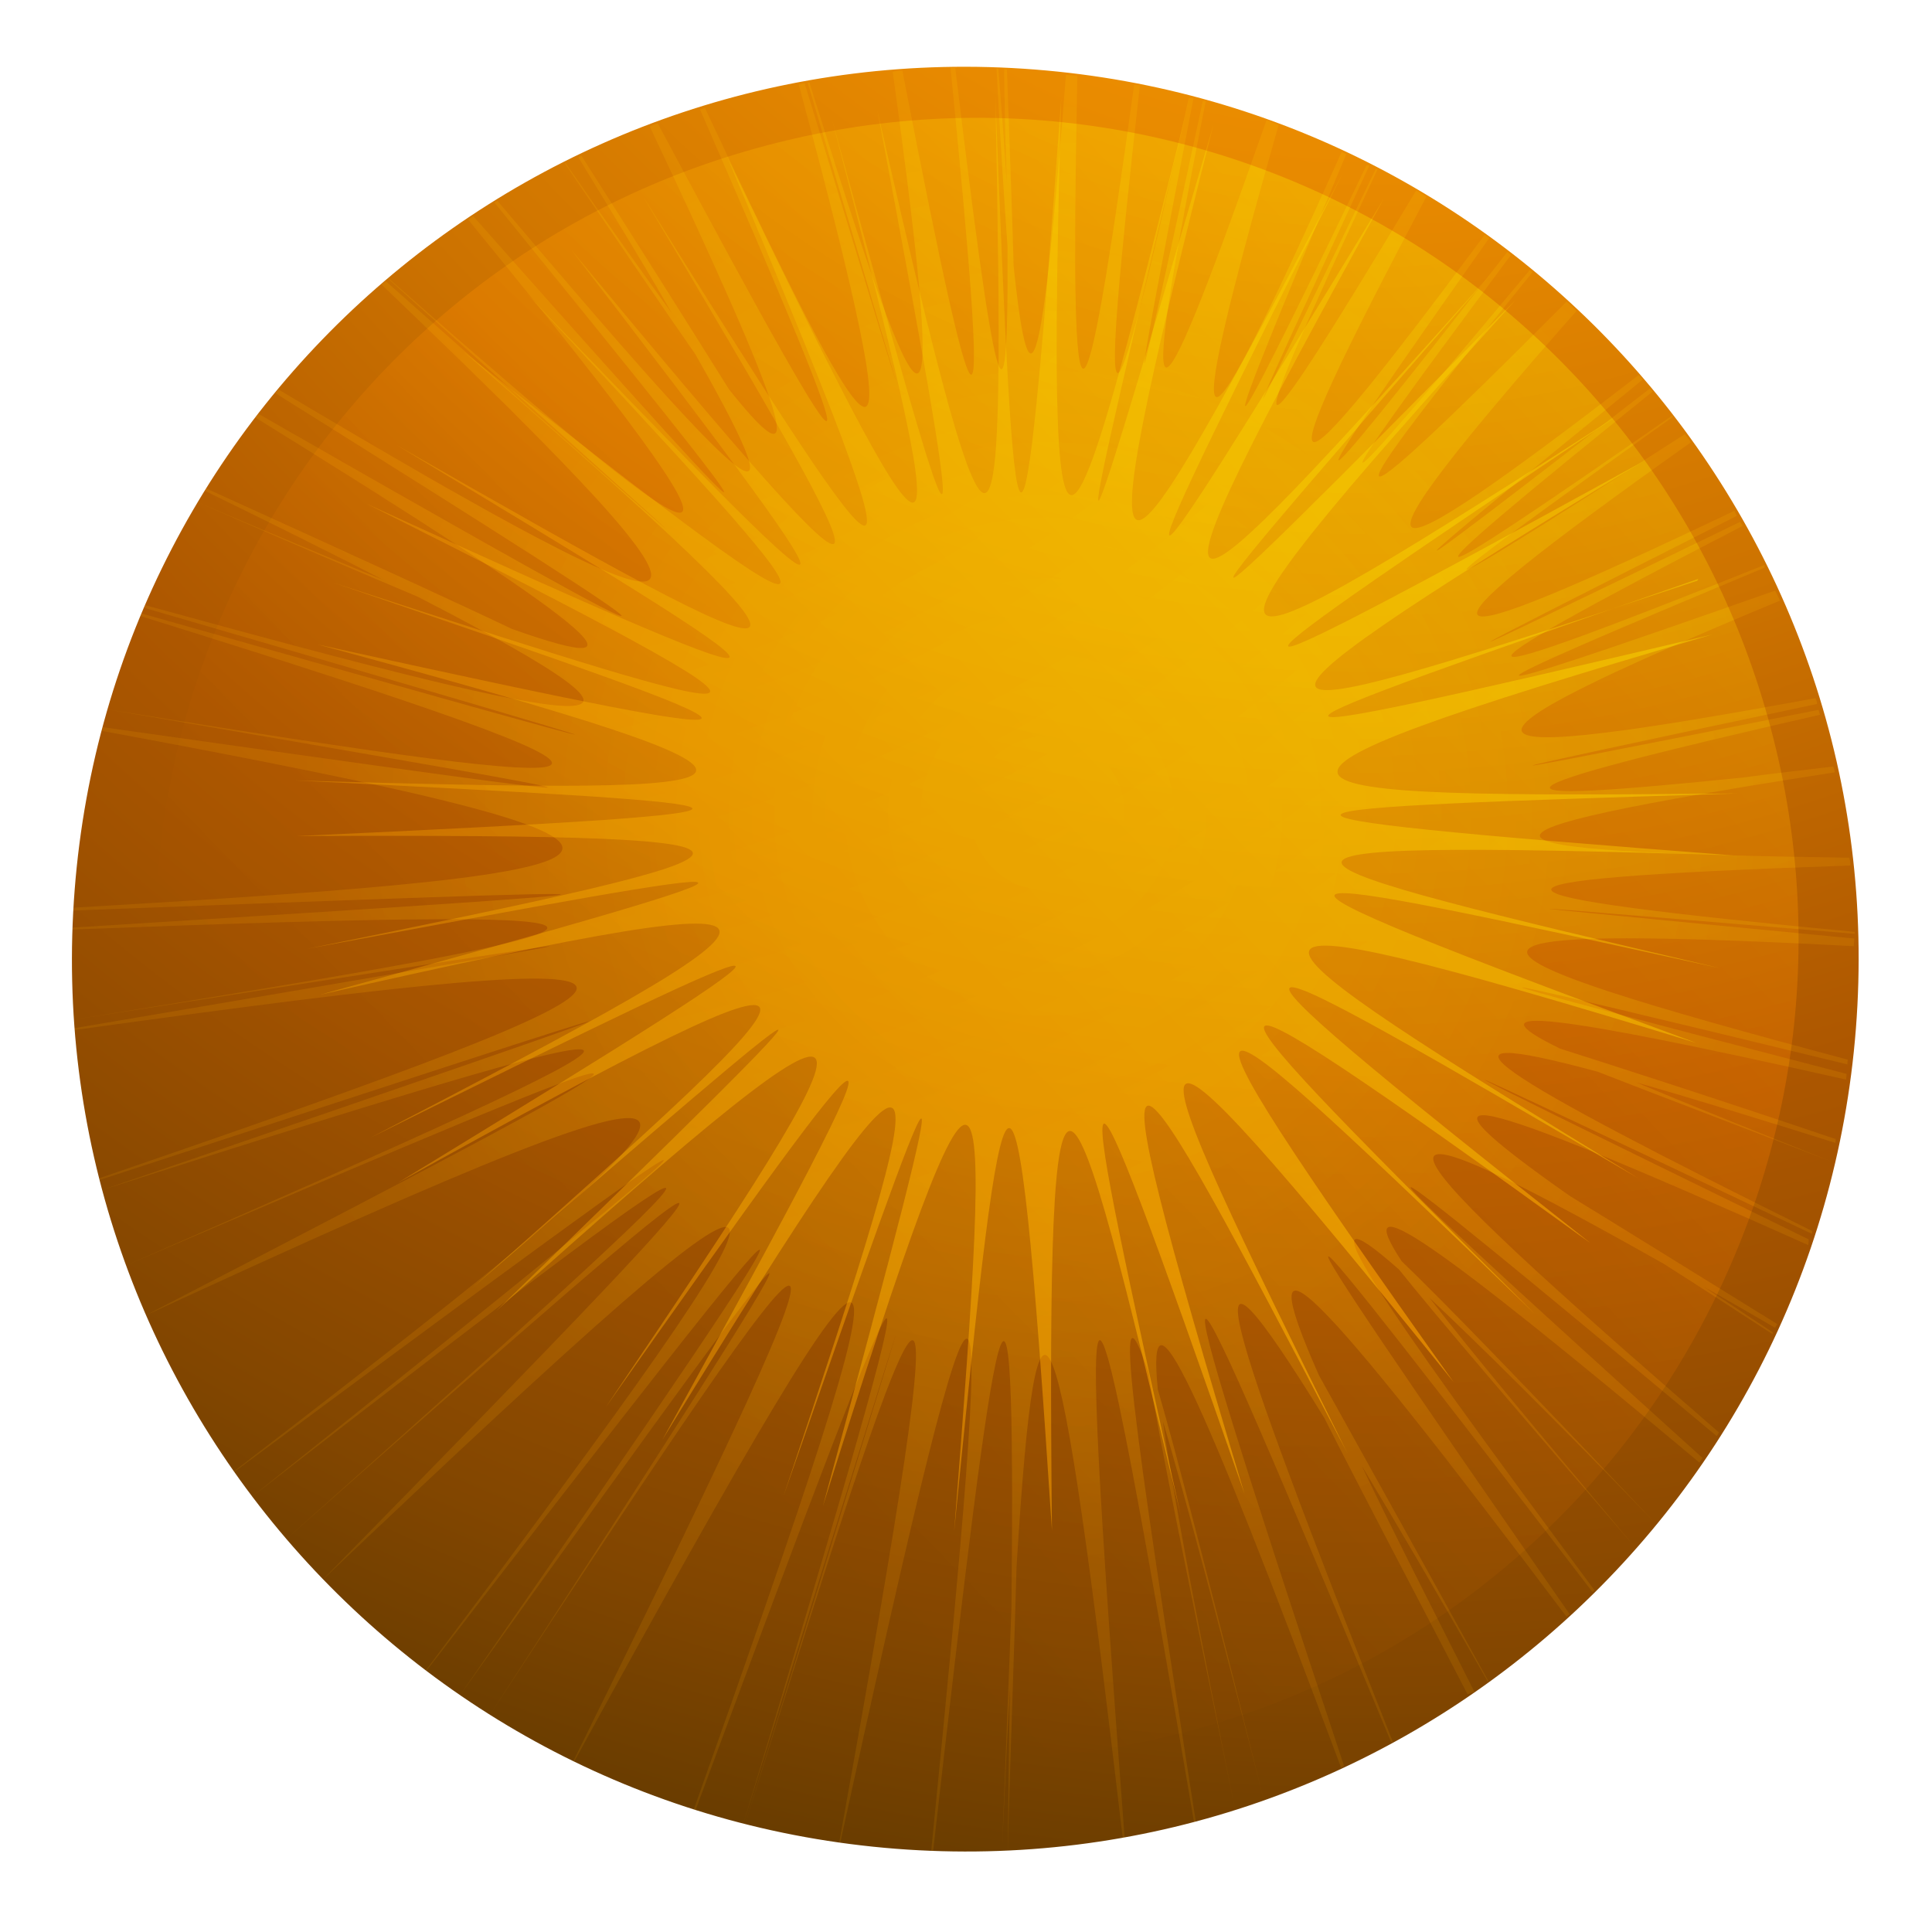
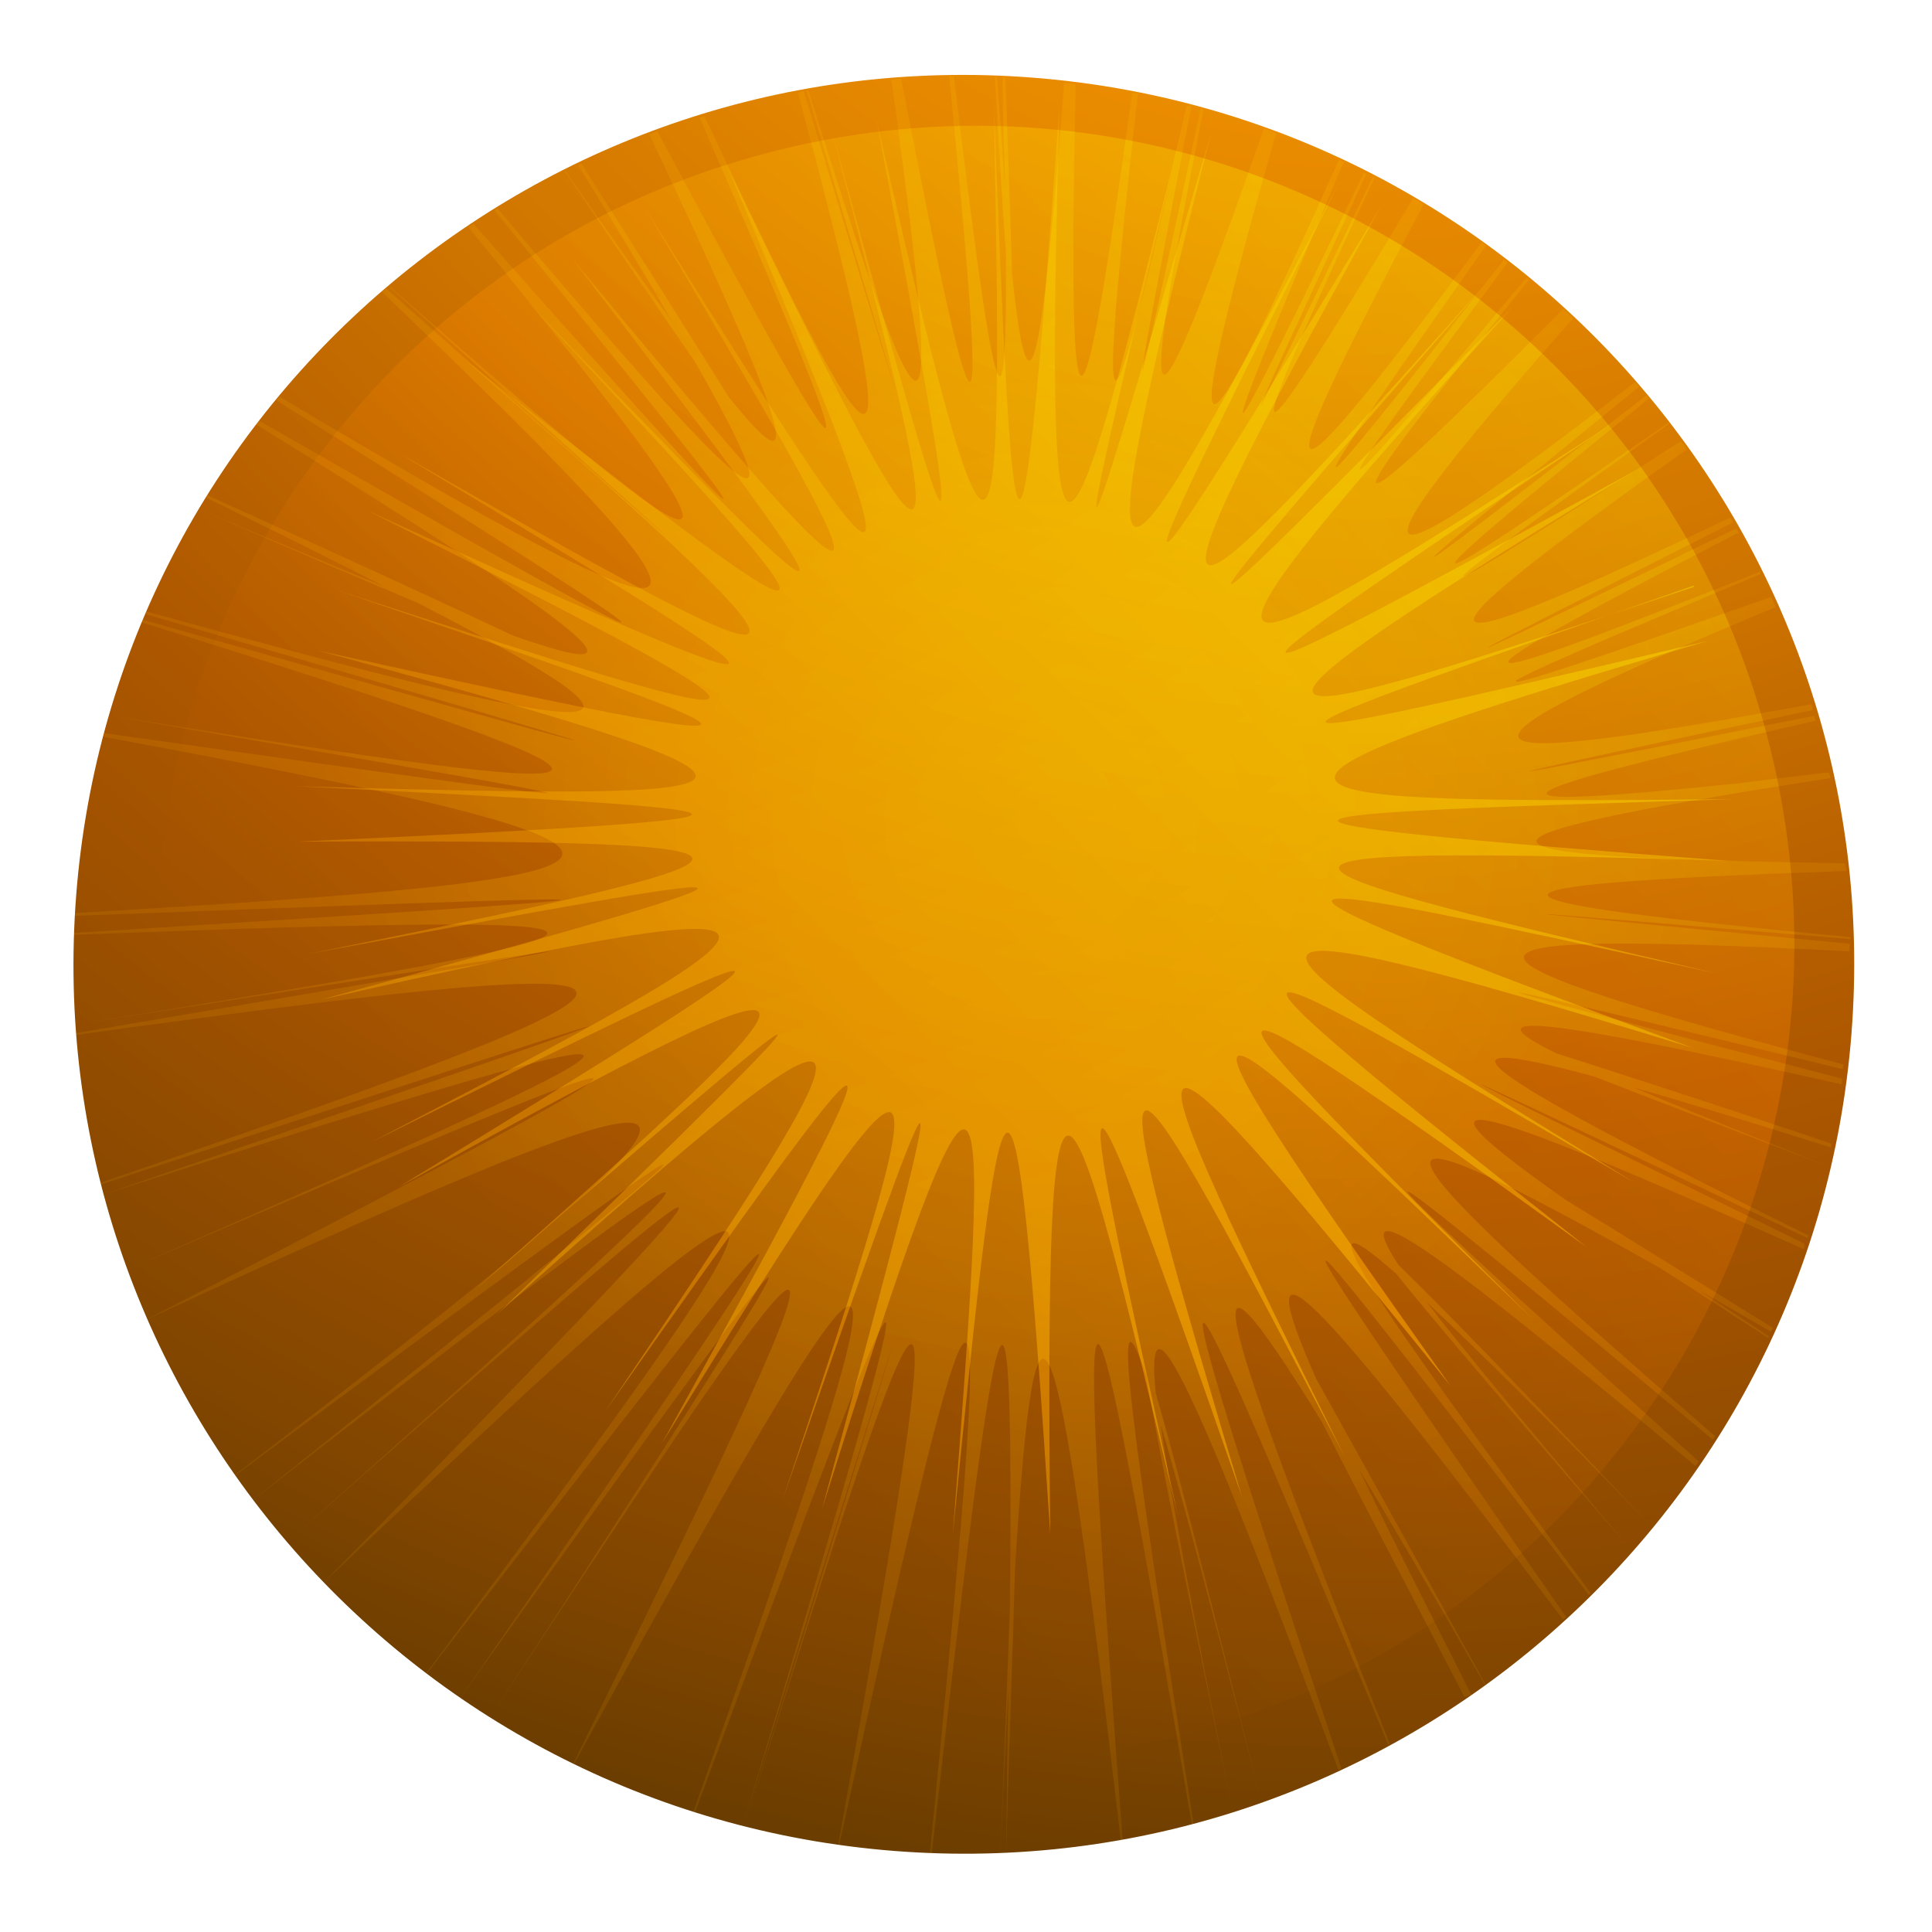
- <svg xmlns="http://www.w3.org/2000/svg" width="130" height="130" viewBox="0 0 130 130" fill="none">
-   <path style="mix-blend-mode:multiply" d="M60.279 124.399C93.376 126.982 122.298 102.276 124.879 69.216C127.46 36.156 102.721 7.261 69.625 4.678C36.528 2.094 7.606 26.8 5.025 59.861C2.445 92.921 27.183 121.815 60.279 124.399Z" fill="url(#paint0_radial_102_54)" />
-   <path style="mix-blend-mode:screen" d="M114.28 38.952C83.126 49.789 78.751 51.316 115.213 42.697C79.05 53.271 83.724 53.701 116.893 53.391C83.733 54.41 79.068 54.69 116.632 57.558C79.259 56.38 84.055 57.72 115.781 65.156C83.956 58.163 79.002 57.197 114.163 70.183C78.014 59.116 82.044 62.008 110.229 79.28C81.742 62.564 77.406 60.293 107.049 83.669C76.591 61.646 80.103 65.399 103.262 88.398C79.816 65.763 75.959 62.306 97.809 92.996C73.941 63.372 75.791 67.767 90.665 97.785C75.243 68.175 72.787 64.119 83.744 100.53C71.317 64.777 72.239 69.487 79.443 101.933C71.775 69.644 70.394 65.027 70.784 102.996C68.289 64.734 67.565 69.058 64.201 103.062C66.855 69.067 66.869 64.752 55.372 101.343C65.331 64.632 63.848 68.767 52.715 100.684C63.404 68.668 64.444 64.434 44.564 96.892C63.04 63.423 60.532 66.641 40.735 94.725C59.911 66.335 61.803 62.746 33.376 88.225C60.517 61.873 57.339 64.588 31.755 86.681C57.038 64.307 59.857 61.242 26.763 79.593C59.129 59.832 55.523 61.419 24.937 76.551C55.183 60.813 58.454 58.556 21.495 66.943C57.608 57.008 53.554 57.722 20.641 63.849C53.402 57.195 57.357 56.087 19.944 56.258C57.413 54.545 53.509 54.176 19.849 52.515C53.563 53.472 57.523 53.137 21.338 43.356C57.599 51.339 53.715 49.877 22.372 39.185C53.814 49.434 57.792 50.517 24.656 33.889C58.528 49.351 55.281 47.165 26.642 29.921C55.716 46.555 59.328 48.189 31.254 23.711C60.286 46.654 57.632 43.484 35.134 19.441C57.977 43.188 60.913 46.059 38.435 16.8C62.122 45.444 60.395 41.96 43.291 13.25C61.001 41.621 63.335 44.766 48.919 10.533C64.948 43.926 64.228 39.941 55.958 7.926C64.686 39.847 65.871 43.676 59.03 7.393C67.281 43.786 67.64 40.014 66.975 6.403C68.281 40.064 68.691 43.896 71.407 6.62C70.367 43.898 71.693 40.137 79.768 7.724C72.072 40.231 71.186 44.155 81.651 8.386C72.417 44.895 74.531 41.775 90.36 11.642C75.088 42.077 73.526 45.562 93.129 13.34C74.96 46.189 77.946 43.459 100.342 18.412C78.242 43.804 75.615 46.884 102.012 20.152C76.679 48.127 80.374 46.225 108.749 28.021C80.714 46.831 77.363 49.275 110.442 31.116C78.422 50.581 82.959 49.454 114.206 39.075L114.28 38.952Z" fill="url(#paint1_radial_102_54)" />
-   <path style="mix-blend-mode:screen" opacity="0.3" d="M99.213 113.847C96.142 107.746 93.569 102.714 91.63 98.634C93.914 102.419 96.759 107.279 100.106 113.144L100.17 113.149C94.86 103.523 91.07 96.722 88.752 92.547C83.873 81.538 88.409 86.208 105.411 108.791L105.618 108.614C82.779 75.721 84.68 77.801 107.153 107.124L107.291 107.006C92.412 86.972 87.208 79.287 94.144 85.432C96.552 88.454 101.989 94.804 110.031 104.128C103.658 96.545 98.941 90.895 96.188 87.331C99.552 90.492 104.581 95.458 111.383 102.494C102.567 93.175 96.957 87.391 94.317 84.866C90.684 79.365 96.611 83.563 114.346 98.41L114.563 98.105C87.155 73.357 89.303 74.748 115.516 96.633L115.665 96.387C92.472 76.284 89.119 72.157 111.909 85.015C114.122 86.412 116.576 88.02 119.276 89.777L119.286 89.649C117.63 88.554 116.098 87.532 114.625 86.58C116.108 87.404 117.773 88.371 119.439 89.339L119.587 89.093C113.62 85.406 109.008 82.534 105.623 80.467C94.069 72.35 98.126 73.247 121.678 83.781L121.708 83.397C91.583 68.678 93.638 69.612 121.931 83.028L121.946 82.836C100.651 72.285 94.743 68.667 107.5 72.111C111.004 73.479 116.327 75.505 123.277 78.173C117.836 76.009 113.459 74.251 110.088 72.828C113.558 73.807 118.029 75.187 123.505 76.903L123.525 76.647C114.352 73.547 108.186 71.585 104.977 70.561C98.704 67.495 104.388 68.196 124.224 72.643C124.234 72.515 124.244 72.387 124.254 72.259C94.107 64.431 96.143 64.783 124.304 71.619L124.329 71.299C96.533 63.912 94.484 62.077 124.732 63.665C124.747 63.473 124.757 63.345 124.772 63.153C96.29 60.414 98.528 60.654 124.797 62.833L124.807 62.705C98.756 60.22 96.513 59.208 124.51 58.237C124.525 58.045 124.476 57.848 124.422 57.715C97.886 57.318 95.841 56.257 123.452 51.971C123.462 51.843 123.408 51.71 123.354 51.577C121.076 51.85 119.059 52.079 117.234 52.323C99.033 54.187 99.355 53.375 122.465 48.094L122.362 47.764C95.899 53.041 97.546 52.59 122.264 47.37C122.274 47.241 122.22 47.108 122.165 46.975C97.369 51.545 95.117 50.661 119.776 40.412C119.663 40.21 119.555 39.944 119.441 39.742C95.771 48.071 97.394 47.103 118.723 38.204L118.738 38.012C97.306 46.581 95.294 46.746 117.267 35.385L117.094 35.114C93.973 46.321 95.453 45.534 116.868 34.71L116.701 34.375C95.202 44.613 93.156 44.389 113.772 29.766C113.659 29.564 113.54 29.426 113.363 29.219C93.267 42.143 94.59 40.894 112.551 28.061L112.561 27.933C94.422 40.559 92.691 41.261 111.202 26.345L111.024 26.138C91.394 41.353 92.515 40.216 110.556 25.522C110.433 25.448 110.379 25.315 110.256 25.241C91.662 39.57 89.591 39.666 106.079 20.921C105.838 20.709 105.661 20.502 105.419 20.29C88.628 37.143 89.28 35.391 103.124 18.307L102.941 18.164C88.857 35.035 87.475 36.216 101.665 17.163L101.424 16.951C86.158 36.564 86.796 35.004 100.207 16.018C100.084 15.944 100.025 15.875 99.902 15.801C86.067 34.431 84.33 35.197 95.975 13.24C95.728 13.092 95.546 12.949 95.3 12.801C83.065 33.231 83.343 31.32 92.703 11.374L92.574 11.364C82.964 31.226 82.134 32.772 92.141 11.137L91.948 11.122C81.097 33.657 81.484 32.012 90.588 10.372L90.278 10.219C80.522 31.937 79.012 33.108 86.035 8.406C85.783 8.322 85.473 8.169 85.221 8.085C77.007 31.534 76.659 29.381 81.13 6.8L80.938 6.785C76.078 29.4 75.543 31.291 80.307 6.607L79.987 6.582C74.299 32.353 73.931 30.457 76.699 5.745C76.571 5.735 76.442 5.725 76.314 5.715C72.901 30.441 71.933 32.104 72.494 5.095C72.237 5.075 71.981 5.055 71.725 5.035C70.155 25.138 69.314 28.486 68.205 17.9C68.125 14.802 67.952 10.409 67.756 4.661C67.756 4.661 67.627 4.651 67.563 4.646C67.6 7.483 67.661 9.999 67.743 12.26C67.592 10.059 67.408 7.468 67.179 4.616L67.051 4.606C67.312 9.521 67.579 13.536 67.793 16.58C67.881 31.144 66.861 26.04 64.28 4.583L63.959 4.558C66.594 31.108 66.188 33.008 60.72 4.756C60.527 4.741 60.266 4.785 60.069 4.834C63.944 32.833 62.305 30.709 54.467 5.556L54.339 5.546C61.89 31.063 62.618 33.309 54.141 5.595L53.747 5.693C61.694 35.234 59.703 33.468 47.434 7.261L47.103 7.364C58.751 34.103 59.168 36.196 44.258 8.301C44.06 8.35 43.927 8.404 43.725 8.518C53.023 28.18 54.63 33.201 49.051 26.196C47.102 23.081 43.833 17.866 39.122 10.477L38.92 10.59C41.435 14.716 43.552 18.166 45.196 21.064C43.217 18.333 40.834 14.991 38.052 10.973L37.988 10.968C41.69 16.41 44.639 20.763 46.785 23.829C54.611 37.58 49.882 32.895 33.469 13.514L33.267 13.627C53.446 38.455 54.776 40.427 31.841 14.546L31.5 14.777C53.044 41.129 49.934 39.662 26.161 18.741L26.097 18.736C49.959 40.18 52.19 42.157 25.954 18.918C25.885 18.977 25.747 19.095 25.677 19.154C52.503 44.758 49.062 44.232 18.742 26.213L18.53 26.454C48.715 45.364 50.844 47.012 17.39 27.847L17.177 28.088C39.75 42.088 44.672 45.95 34.444 42.318C30.403 40.392 23.617 37.286 13.839 32.851L13.825 33.043C18.358 35.265 22.394 37.255 25.741 38.998C22.241 37.565 18.057 35.821 13.252 33.772C19.176 36.36 24.168 38.489 28.101 40.148C48.123 50.471 40.739 49.251 9.744 40.712L9.729 40.904C46.929 51.73 49.758 52.66 9.507 41.273L9.492 41.465C48.712 53.673 44.639 53.806 7.197 47.727C44.929 54.215 48.622 54.826 6.91 48.929L6.89 49.185C50.306 57.211 46.581 58.66 4.93 61.077L4.915 61.269C47.019 59.66 50.313 59.595 4.825 62.421L4.815 62.549C49.508 60.821 45.409 62.111 4.922 68.612C45.592 62.254 49.64 61.604 4.941 69.194L4.931 69.322C51.414 62.837 48.212 65.035 6.602 79.307L6.592 79.435C48.877 65.602 52.251 64.513 6.798 80.096C51.771 65.699 47.923 67.911 8.401 85.18C48.228 68.128 52.219 66.572 9.684 88.566C54.436 67.904 51.992 71.127 15.565 99.137L15.629 99.142C52.588 71.754 55.647 69.738 16.786 100.843C55.36 70.939 52.206 74.171 19.076 103.727C52.388 74.314 55.833 71.492 21.573 106.434C57.859 71.972 56.292 75.521 28.509 112.579L28.573 112.584C56.982 75.768 59.465 72.87 30.829 114.242C59.568 74.037 57.266 77.916 32.854 115.559C57.448 78.059 60.302 74.546 38.477 118.703L38.541 118.708C62.53 74.913 61.979 78.67 46.604 121.979L46.732 121.989C62.585 79.168 64.205 75.752 49.946 122.948C64.318 76.791 63.026 80.942 50.074 122.958C63.145 81.08 64.944 77.034 56.424 124.227L56.488 124.232C66.827 76.859 67.065 80.42 62.641 124.712L62.769 124.722C67.103 86.542 68.364 78.653 68.057 108.194C67.889 112.819 67.657 118.276 67.413 124.698C67.6 120.655 67.762 116.931 67.958 113.597C67.89 116.941 67.862 120.611 67.803 124.664C68.023 116.887 68.266 110.465 68.4 105.451C69.809 82.438 71.181 86.345 75.55 123.723L75.678 123.733C72.186 77.599 73.228 80.772 80.344 122.616L80.472 122.626C76.25 95.758 74.718 84.817 77.289 92.361C77.842 96.011 79.893 106.091 83.116 121.801C80.653 109.564 78.956 100.736 78.257 95.657C79.736 100.668 81.98 109.088 85.039 121.114C81.455 106.728 79.132 97.658 77.909 93.504C77.109 85.584 80.641 93.203 90.238 118.944L90.441 118.831C76.762 77.634 78.292 80.33 93.598 117.209L93.726 117.219C82.253 88.24 79.55 79.913 89.109 95.409C91.343 99.835 94.601 106.015 98.749 114.004L99.213 113.847Z" fill="url(#paint2_radial_102_54)" />
-   <path style="mix-blend-mode:color-dodge" opacity="0.3" d="M51.623 9.778C81.121 1.968 111.406 19.598 119.166 49.06C126.989 78.527 109.346 108.776 79.852 116.523C50.354 124.333 20.069 106.703 12.309 77.241C4.485 47.773 22.129 17.524 51.623 9.778Z" fill="url(#paint3_linear_102_54)" />
+ <svg xmlns="http://www.w3.org/2000/svg" width="153" height="153" viewBox="0 0 153 153" fill="none">
+   <path style="mix-blend-mode:multiply" d="M70.848 146.583C109.67 149.614 143.596 120.633 146.623 81.854C149.65 43.074 120.632 9.181 81.81 6.15C42.987 3.12 9.062 32.1 6.035 70.88C3.008 109.659 32.026 143.553 70.848 146.583Z" fill="url(#paint0_radial_271_1176)" />
+   <path style="mix-blend-mode:screen" d="M134.191 46.354C97.648 59.066 92.516 60.856 135.285 50.746C92.867 63.15 98.349 63.654 137.256 63.291C98.36 64.486 92.888 64.814 136.95 68.178C93.112 66.796 98.738 68.369 135.952 77.091C98.621 68.888 92.81 67.755 134.055 82.988C91.651 70.007 96.378 73.398 129.44 93.659C96.025 74.05 90.938 71.386 125.71 98.807C89.982 72.974 94.101 77.376 121.268 104.354C93.765 77.803 89.241 73.747 114.871 109.748C86.874 74.998 89.043 80.154 106.491 115.365C88.401 80.633 85.52 75.875 98.373 118.585C83.796 76.647 84.877 82.171 93.328 120.231C84.333 82.355 82.714 76.94 83.171 121.478C80.245 76.596 79.395 81.668 75.449 121.555C78.562 81.678 78.579 76.617 65.093 119.538C76.775 76.477 75.034 81.327 61.976 118.766C74.514 81.211 75.734 76.244 52.415 114.317C74.087 75.058 71.144 78.833 47.924 111.775C70.416 78.474 72.636 74.264 39.291 104.151C71.127 73.24 67.399 76.425 37.39 102.34C67.047 76.095 70.353 72.5 31.534 94.025C69.499 70.846 65.269 72.707 29.392 90.458C64.871 71.996 68.708 69.349 25.355 79.187C67.715 67.534 62.96 68.371 24.353 75.558C62.781 67.753 67.421 66.453 23.535 66.654C67.487 64.645 62.907 64.212 23.424 62.263C62.971 63.386 67.616 62.993 25.17 51.519C67.705 60.884 63.149 59.169 26.384 46.627C63.265 58.649 67.931 59.919 29.062 40.414C68.794 58.551 64.986 55.987 31.392 35.761C65.495 55.272 69.733 57.189 36.802 28.476C70.857 55.388 67.743 51.669 41.353 23.467C68.148 51.323 71.592 54.69 45.225 20.369C73.01 53.969 70.984 49.882 50.921 16.205C71.696 49.484 74.433 53.174 57.523 13.018C76.326 52.188 75.48 47.513 65.78 9.961C76.018 47.404 77.407 51.895 69.384 9.335C79.061 52.024 79.482 47.599 78.702 8.174C80.234 47.658 80.715 52.153 83.901 8.428C82.682 52.155 84.236 47.743 93.709 9.723C84.682 47.854 83.642 52.457 95.918 10.5C85.087 53.325 87.566 49.666 106.133 14.319C88.219 50.019 86.387 54.107 109.382 16.311C88.069 54.843 91.572 51.641 117.843 22.26C91.918 52.045 88.838 55.658 119.801 24.302C90.085 57.115 94.42 54.885 127.704 33.532C94.818 55.596 90.888 58.463 129.69 37.163C92.13 59.995 97.452 58.673 134.104 46.498L134.191 46.354Z" fill="url(#paint1_radial_271_1176)" />
+   <path style="mix-blend-mode:screen" opacity="0.3" d="M116.518 134.206C112.916 127.049 109.898 121.147 107.624 116.36C110.303 120.8 113.64 126.501 117.566 133.381L117.641 133.387C111.412 122.096 106.967 114.118 104.248 109.221C98.524 96.308 103.845 101.785 123.788 128.275L124.031 128.068C97.242 89.483 99.471 91.924 125.832 126.319L125.994 126.181C108.54 102.681 102.437 93.666 110.572 100.875C113.397 104.42 119.774 111.869 129.208 122.805C121.733 113.91 116.199 107.283 112.97 103.102C116.917 106.81 122.816 112.635 130.794 120.889C120.453 109.957 113.872 103.172 110.776 100.211C106.514 93.758 113.467 98.683 134.269 116.098L134.524 115.74C102.374 86.71 104.894 88.343 135.642 114.014L135.816 113.725C108.611 90.144 104.678 85.304 131.411 100.386C134.006 102.024 136.885 103.911 140.052 105.972L140.064 105.821C138.122 104.536 136.324 103.338 134.596 102.221C136.336 103.188 138.29 104.323 140.243 105.458L140.417 105.169C133.418 100.845 128.008 97.476 124.037 95.05C110.484 85.53 115.243 86.582 142.87 98.938L142.905 98.488C107.568 81.223 109.979 82.317 143.166 98.055L143.184 97.829C118.206 85.453 111.275 81.21 126.239 85.249C130.35 86.854 136.594 89.231 144.745 92.36C138.363 89.822 133.229 87.759 129.275 86.09C133.345 87.239 138.589 88.857 145.013 90.87L145.036 90.57C134.277 86.934 127.044 84.632 123.28 83.431C115.921 79.835 122.589 80.657 145.857 85.874C145.868 85.723 145.88 85.573 145.892 85.423C110.529 76.24 112.917 76.653 145.95 84.672L145.98 84.296C113.375 75.631 110.971 73.479 146.452 75.342C146.469 75.117 146.481 74.967 146.499 74.741C113.09 71.529 115.715 71.81 146.528 74.366L146.54 74.216C115.982 71.302 113.352 70.114 146.192 68.975C146.21 68.75 146.152 68.519 146.089 68.363C114.962 67.897 112.563 66.653 144.951 61.625C144.963 61.475 144.899 61.319 144.836 61.163C142.163 61.483 139.797 61.752 137.657 62.038C116.308 64.225 116.684 63.272 143.793 57.077L143.672 56.69C112.631 62.88 114.563 62.351 143.557 56.227C143.569 56.077 143.505 55.921 143.442 55.765C114.356 61.126 111.714 60.088 140.639 48.066C140.506 47.829 140.379 47.517 140.246 47.28C112.48 57.05 114.384 55.915 139.404 45.477L139.421 45.251C114.281 55.302 111.921 55.496 137.695 42.17L137.493 41.852C110.372 54.997 112.108 54.075 137.228 41.378L137.031 40.985C111.814 52.994 109.414 52.731 133.596 35.579C133.463 35.342 133.324 35.18 133.116 34.937C109.544 50.097 111.095 48.631 132.164 33.578L132.175 33.428C110.899 48.238 108.868 49.062 130.581 31.566L130.373 31.323C107.347 49.17 108.661 47.837 129.824 30.6C129.68 30.513 129.616 30.357 129.472 30.27C107.662 47.079 105.232 47.191 124.573 25.203C124.289 24.954 124.082 24.712 123.798 24.463C104.102 44.232 104.867 42.176 121.106 22.137L120.892 21.969C104.37 41.76 102.75 43.144 119.395 20.795L119.112 20.546C101.205 43.553 101.953 41.722 117.685 19.452C117.54 19.366 117.471 19.285 117.326 19.198C101.098 41.051 99.061 41.95 112.72 16.194C112.431 16.02 112.217 15.852 111.928 15.678C97.577 39.643 97.903 37.401 108.882 14.005L108.731 13.993C97.458 37.291 96.484 39.104 108.223 13.727L107.997 13.71C95.269 40.142 95.722 38.214 106.402 12.829L106.038 12.65C94.594 38.125 92.823 39.498 101.06 10.524C100.765 10.425 100.401 10.245 100.106 10.147C90.471 37.653 90.063 35.127 95.307 8.639L95.082 8.621C89.38 35.15 88.753 37.367 94.342 8.412L93.966 8.383C87.295 38.613 86.863 36.389 90.109 7.402C89.959 7.39 89.808 7.379 89.658 7.367C85.654 36.37 84.519 38.321 85.177 6.639C84.876 6.616 84.575 6.592 84.274 6.569C82.434 30.15 81.446 34.077 80.146 21.66C80.052 18.026 79.849 12.872 79.619 6.13C79.619 6.13 79.469 6.118 79.393 6.112C79.436 9.44 79.508 12.392 79.604 15.044C79.427 12.462 79.211 9.422 78.942 6.077L78.792 6.065C79.098 11.831 79.412 16.54 79.662 20.111C79.766 37.195 78.569 31.208 75.542 6.038L75.166 6.009C78.256 37.152 77.78 39.382 71.366 6.241C71.14 6.224 70.834 6.275 70.602 6.333C75.148 39.176 73.225 36.684 64.031 7.18L63.881 7.168C72.739 37.099 73.592 39.735 63.649 7.226L63.186 7.34C72.508 41.992 70.174 39.921 55.781 9.18L55.394 9.301C69.057 40.665 69.546 43.121 52.056 10.4C51.824 10.458 51.668 10.521 51.431 10.654C62.338 33.719 64.223 39.608 57.678 31.39C55.392 27.736 51.558 21.619 46.032 12.953L45.795 13.085C48.745 17.924 51.228 21.971 53.156 25.371C50.834 22.167 48.039 18.247 44.776 13.534L44.701 13.529C49.044 19.912 52.503 25.018 55.021 28.614C64.2 44.744 58.653 39.249 39.4 16.515L39.163 16.648C62.834 45.771 64.393 48.084 37.49 17.726L37.091 17.997C62.362 48.907 58.715 47.187 30.828 22.646L30.753 22.64C58.743 47.794 61.36 50.114 30.585 22.854C30.504 22.923 30.342 23.061 30.261 23.13C61.727 53.164 57.691 52.547 22.126 31.411L21.877 31.694C57.285 53.875 59.781 55.808 20.54 33.327L20.291 33.61C46.768 50.032 52.541 54.563 40.545 50.302C35.805 48.043 27.844 44.4 16.375 39.198L16.358 39.423C21.676 42.029 26.41 44.363 30.335 46.407C26.23 44.727 21.322 42.681 15.686 40.277C22.634 43.313 28.491 45.81 33.104 47.757C56.59 59.866 47.928 58.434 11.571 48.418L11.553 48.643C55.189 61.343 58.508 62.433 11.293 49.076L11.275 49.302C57.28 63.622 52.503 63.778 8.584 56.647C52.844 64.257 57.175 64.973 8.247 58.056L8.223 58.357C59.15 67.772 54.782 69.471 5.924 72.306L5.907 72.531C55.295 70.644 59.159 70.568 5.801 73.883L5.789 74.033C58.214 72.006 53.407 73.519 5.915 81.145C53.62 73.687 58.37 72.924 5.937 81.827L5.926 81.977C60.45 74.371 56.694 76.949 7.886 93.69L7.874 93.841C57.474 77.615 61.431 76.337 8.116 94.615C60.869 77.728 56.355 80.323 9.995 100.579C56.713 80.577 61.394 78.752 11.501 104.55C63.995 80.315 61.128 84.095 18.399 116.951L18.474 116.957C61.827 84.83 65.416 82.466 19.831 118.952C65.079 83.875 61.379 87.666 22.517 122.335C61.593 87.834 65.633 84.522 25.446 125.51C68.01 85.086 66.172 89.249 33.582 132.718L33.657 132.724C66.981 89.539 69.894 86.14 36.304 134.669C70.014 87.509 67.314 92.058 38.68 136.214C67.528 92.226 70.875 88.105 45.275 139.902L45.35 139.908C73.489 88.536 72.843 92.943 54.808 143.744L54.959 143.756C73.553 93.527 75.454 89.52 58.728 144.881C75.586 90.739 74.072 95.608 58.879 144.893C74.21 95.77 76.32 91.023 66.326 146.381L66.402 146.387C78.53 90.818 78.809 94.995 73.619 146.95L73.769 146.962C78.854 102.177 80.332 92.923 79.972 127.575C79.776 133 79.503 139.401 79.218 146.934C79.436 142.191 79.626 137.824 79.856 133.913C79.776 137.835 79.743 142.139 79.674 146.894C79.933 137.772 80.218 130.239 80.375 124.358C82.028 97.362 83.637 101.946 88.762 145.79L88.912 145.802C84.816 91.687 86.038 95.409 94.385 144.491L94.535 144.503C89.582 112.987 87.786 100.154 90.801 109.003C91.45 113.284 93.856 125.108 97.636 143.536C94.748 129.182 92.757 118.826 91.937 112.869C93.671 118.747 96.304 128.623 99.893 142.73C95.688 125.855 92.964 115.216 91.529 110.344C90.59 101.053 94.733 109.99 105.991 140.184L106.228 140.051C90.183 91.728 91.978 94.89 109.932 138.149L110.082 138.161C96.625 104.168 93.454 94.401 104.667 112.578C107.287 117.769 111.108 125.019 115.974 134.39L116.518 134.206Z" fill="url(#paint2_radial_271_1176)" />
+   <path style="mix-blend-mode:color-dodge" opacity="0.3" d="M60.694 12.133C95.295 2.972 130.82 23.651 139.922 58.211C149.099 92.776 128.403 128.258 93.808 137.344C59.206 146.506 23.681 125.826 14.579 91.267C5.402 56.702 26.098 21.219 60.694 12.133Z" fill="url(#paint3_linear_271_1176)" />
  <defs>
-     <radialGradient id="paint0_radial_102_54" cx="0" cy="0" r="1" gradientUnits="userSpaceOnUse" gradientTransform="translate(91.5811 -35.0322) rotate(30.3984) scale(204.135 203.996)">
+     <radialGradient id="paint0_radial_271_1176" cx="0" cy="0" r="1" gradientUnits="userSpaceOnUse" gradientTransform="translate(107.565 -40.4297) rotate(30.3984) scale(239.451 239.287)">
      <stop stop-color="#FF9D00" />
      <stop offset="0.1" stop-color="#F99800" />
      <stop offset="0.24" stop-color="#E88A00" />
      <stop offset="0.39" stop-color="#CD7300" />
      <stop offset="0.54" stop-color="#AD5700" />
      <stop offset="0.6" stop-color="#A15200" />
      <stop offset="0.72" stop-color="#824600" />
      <stop offset="0.86" stop-color="#513300" />
      <stop offset="1" stop-color="#1E1F00" />
    </radialGradient>
-     <radialGradient id="paint1_radial_102_54" cx="0" cy="0" r="1" gradientUnits="userSpaceOnUse" gradientTransform="translate(20.3498 -34.0302) rotate(-14.657) scale(164.879 164.736)">
+     <radialGradient id="paint1_radial_271_1176" cx="0" cy="0" r="1" gradientUnits="userSpaceOnUse" gradientTransform="translate(24.0113 -39.2545) rotate(-14.657) scale(193.403 193.235)">
      <stop />
      <stop offset="0.04" stop-color="#060300" />
      <stop offset="0.5" stop-color="#4B2500" />
      <stop offset="0.83" stop-color="#763B00" />
      <stop offset="1" stop-color="#874400" />
    </radialGradient>
-     <radialGradient id="paint2_radial_102_54" cx="0" cy="0" r="1" gradientUnits="userSpaceOnUse" gradientTransform="translate(70.3335 54.6423) rotate(59.7937) scale(92.8264 92.8628)">
+     <radialGradient id="paint2_radial_271_1176" cx="0" cy="0" r="1" gradientUnits="userSpaceOnUse" gradientTransform="translate(82.6428 64.7584) rotate(59.7937) scale(108.886 108.928)">
      <stop stop-color="#FFA600" />
      <stop offset="0.08" stop-color="#F9A100" />
      <stop offset="0.19" stop-color="#E89300" />
      <stop offset="0.31" stop-color="#CD7D00" />
      <stop offset="0.44" stop-color="#A85F00" />
      <stop offset="0.54" stop-color="#874400" />
      <stop offset="0.64" stop-color="#763E00" />
      <stop offset="0.82" stop-color="#4B2F00" />
      <stop offset="1" stop-color="#1E1F00" />
    </radialGradient>
-     <linearGradient id="paint3_linear_102_54" x1="38.73" y1="89.38" x2="189.319" y2="-57.455" gradientUnits="userSpaceOnUse">
+     <linearGradient id="paint3_linear_271_1176" x1="45.571" y1="105.506" x2="222.212" y2="-66.732" gradientUnits="userSpaceOnUse">
      <stop />
      <stop offset="1" stop-color="white" />
    </linearGradient>
  </defs>
</svg>
